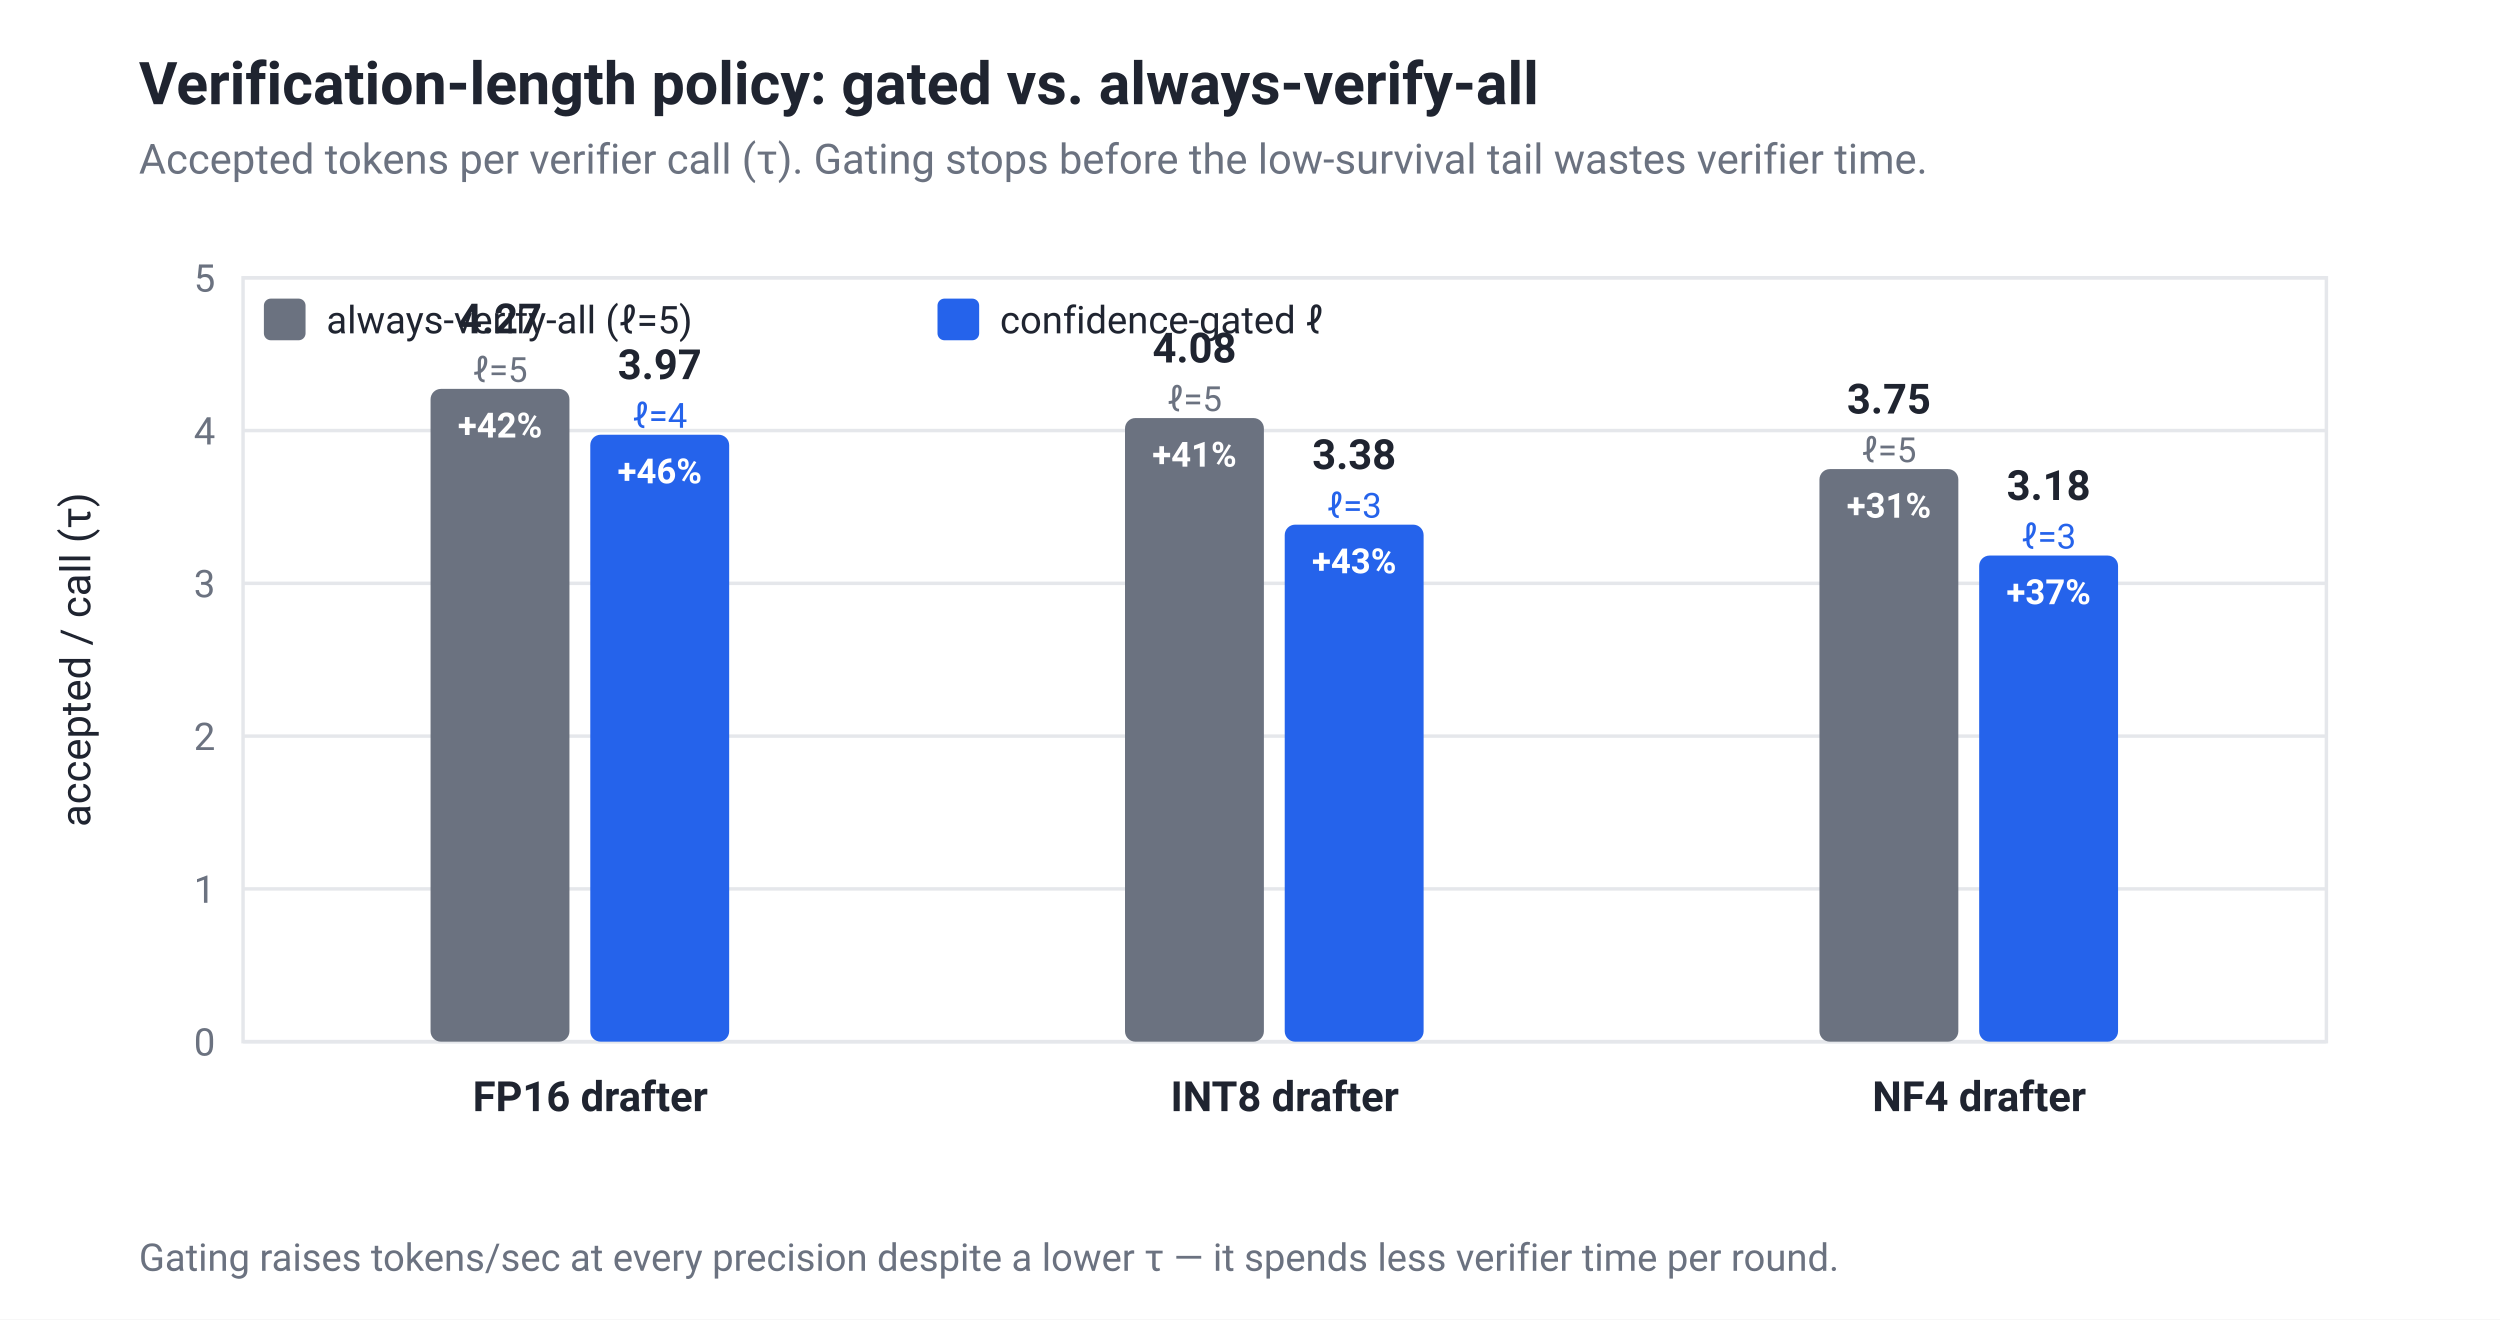
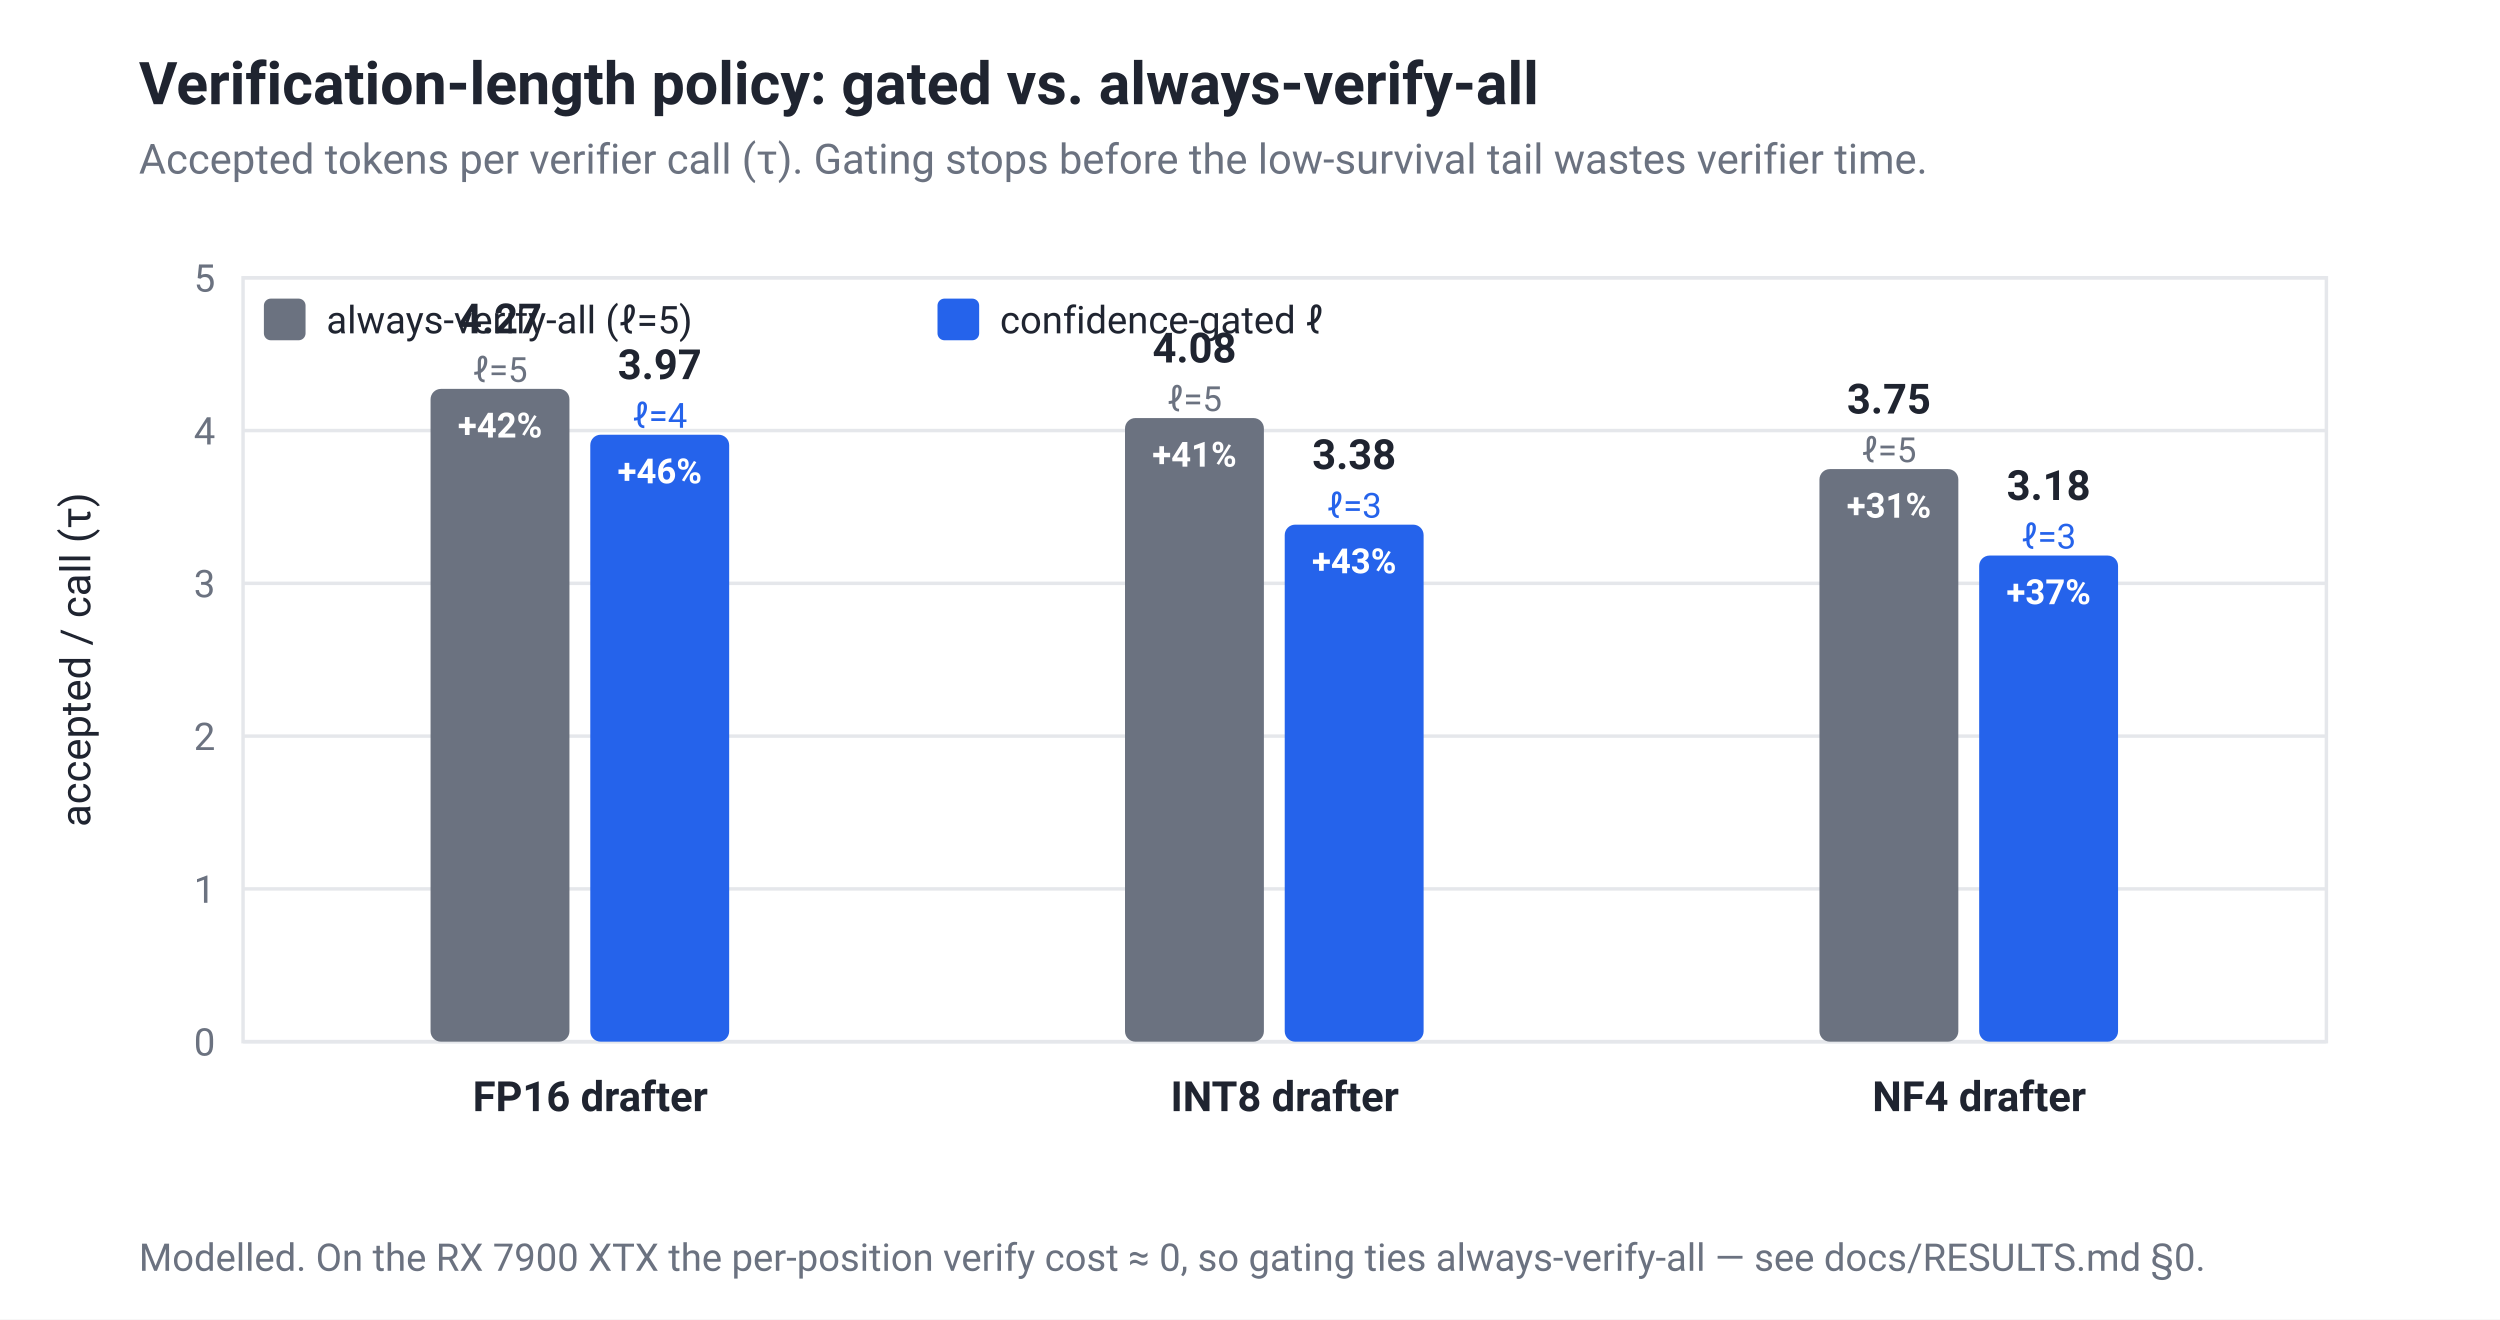
<svg xmlns="http://www.w3.org/2000/svg" viewBox="0 0 720 380" width="720" height="380" role="img" aria-label="Policy ablation">
  <rect width="720" height="380" fill="#ffffff" />
  <text x="40.0" y="30.0" font-size="17" fill="#1f2430" text-anchor="start" font-weight="700" font-family="-apple-system,Segoe UI,Roboto,Helvetica,Arial,sans-serif">Verification-length policy: gated vs. always-verify-all</text>
  <text x="40.0" y="50.0" font-size="12" fill="#6b7280" text-anchor="start" font-weight="normal" font-family="-apple-system,Segoe UI,Roboto,Helvetica,Arial,sans-serif">Accepted tokens per verifier call (τ). Gating stops before the low-survival tail wastes verifier time.</text>
  <rect x="70.0" y="80.0" width="600.0" height="220.0" rx="0" fill="#ffffff" fill-opacity="1.0" stroke="#e5e7eb" stroke-width="1" />
  <line x1="70.0" y1="300.0" x2="670.0" y2="300.0" stroke="#e5e7eb" stroke-width="1" />
  <text x="62.0" y="304.0" font-size="11" fill="#6b7280" text-anchor="end" font-weight="normal" font-family="-apple-system,Segoe UI,Roboto,Helvetica,Arial,sans-serif">0</text>
  <line x1="70.0" y1="256.0" x2="670.0" y2="256.0" stroke="#e5e7eb" stroke-width="1" />
  <text x="62.0" y="260.0" font-size="11" fill="#6b7280" text-anchor="end" font-weight="normal" font-family="-apple-system,Segoe UI,Roboto,Helvetica,Arial,sans-serif">1</text>
  <line x1="70.0" y1="212.0" x2="670.0" y2="212.0" stroke="#e5e7eb" stroke-width="1" />
  <text x="62.0" y="216.0" font-size="11" fill="#6b7280" text-anchor="end" font-weight="normal" font-family="-apple-system,Segoe UI,Roboto,Helvetica,Arial,sans-serif">2</text>
  <line x1="70.0" y1="168.0" x2="670.0" y2="168.0" stroke="#e5e7eb" stroke-width="1" />
  <text x="62.0" y="172.0" font-size="11" fill="#6b7280" text-anchor="end" font-weight="normal" font-family="-apple-system,Segoe UI,Roboto,Helvetica,Arial,sans-serif">3</text>
  <line x1="70.0" y1="124.0" x2="670.0" y2="124.0" stroke="#e5e7eb" stroke-width="1" />
  <text x="62.0" y="128.0" font-size="11" fill="#6b7280" text-anchor="end" font-weight="normal" font-family="-apple-system,Segoe UI,Roboto,Helvetica,Arial,sans-serif">4</text>
  <line x1="70.0" y1="80.0" x2="670.0" y2="80.0" stroke="#e5e7eb" stroke-width="1" />
  <text x="62.0" y="84.0" font-size="11" fill="#6b7280" text-anchor="end" font-weight="normal" font-family="-apple-system,Segoe UI,Roboto,Helvetica,Arial,sans-serif">5</text>
  <text x="26.0" y="190.0" font-size="12" fill="#1f2430" text-anchor="middle" font-weight="normal" font-family="-apple-system,Segoe UI,Roboto,Helvetica,Arial,sans-serif" transform="rotate(-90 26 190.0)">accepted / call (τ)</text>
  <rect x="124.0" y="112.0" width="40.0" height="188.0" rx="3" fill="#6b7280" fill-opacity="1.0" stroke="none" stroke-width="1.0" />
  <text x="144.0" y="96.0" font-size="12" fill="#1f2430" text-anchor="middle" font-weight="700" font-family="-apple-system,Segoe UI,Roboto,Helvetica,Arial,sans-serif">4.27</text>
  <text x="144.0" y="110.0" font-size="10" fill="#6b7280" text-anchor="middle" font-weight="normal" font-family="-apple-system,Segoe UI,Roboto,Helvetica,Arial,sans-serif">ℓ=5</text>
  <text x="144.0" y="126.0" font-size="10" fill="#ffffff" text-anchor="middle" font-weight="700" font-family="-apple-system,Segoe UI,Roboto,Helvetica,Arial,sans-serif">+42%</text>
  <rect x="170.0" y="125.2" width="40.0" height="174.8" rx="3" fill="#2563eb" fill-opacity="1.0" stroke="none" stroke-width="1.0" />
  <text x="190.0" y="109.2" font-size="12" fill="#1f2430" text-anchor="middle" font-weight="700" font-family="-apple-system,Segoe UI,Roboto,Helvetica,Arial,sans-serif">3.97</text>
  <text x="190.0" y="123.2" font-size="10" fill="#2563eb" text-anchor="middle" font-weight="normal" font-family="-apple-system,Segoe UI,Roboto,Helvetica,Arial,sans-serif">ℓ=4</text>
  <text x="190.0" y="139.2" font-size="10" fill="#ffffff" text-anchor="middle" font-weight="700" font-family="-apple-system,Segoe UI,Roboto,Helvetica,Arial,sans-serif">+46%</text>
  <text x="170.0" y="320.0" font-size="12" fill="#1f2430" text-anchor="middle" font-weight="600" font-family="-apple-system,Segoe UI,Roboto,Helvetica,Arial,sans-serif">FP16 drafter</text>
  <rect x="324.0" y="120.4" width="40.0" height="179.6" rx="3" fill="#6b7280" fill-opacity="1.0" stroke="none" stroke-width="1.0" />
  <text x="344.0" y="104.4" font-size="12" fill="#1f2430" text-anchor="middle" font-weight="700" font-family="-apple-system,Segoe UI,Roboto,Helvetica,Arial,sans-serif">4.08</text>
  <text x="344.0" y="118.4" font-size="10" fill="#6b7280" text-anchor="middle" font-weight="normal" font-family="-apple-system,Segoe UI,Roboto,Helvetica,Arial,sans-serif">ℓ=5</text>
  <text x="344.0" y="134.4" font-size="10" fill="#ffffff" text-anchor="middle" font-weight="700" font-family="-apple-system,Segoe UI,Roboto,Helvetica,Arial,sans-serif">+41%</text>
  <rect x="370.0" y="151.1" width="40.0" height="148.9" rx="3" fill="#2563eb" fill-opacity="1.0" stroke="none" stroke-width="1.0" />
  <text x="390.0" y="135.1" font-size="12" fill="#1f2430" text-anchor="middle" font-weight="700" font-family="-apple-system,Segoe UI,Roboto,Helvetica,Arial,sans-serif">3.38</text>
  <text x="390.0" y="149.1" font-size="10" fill="#2563eb" text-anchor="middle" font-weight="normal" font-family="-apple-system,Segoe UI,Roboto,Helvetica,Arial,sans-serif">ℓ=3</text>
  <text x="390.0" y="165.1" font-size="10" fill="#ffffff" text-anchor="middle" font-weight="700" font-family="-apple-system,Segoe UI,Roboto,Helvetica,Arial,sans-serif">+43%</text>
  <text x="370.0" y="320.0" font-size="12" fill="#1f2430" text-anchor="middle" font-weight="600" font-family="-apple-system,Segoe UI,Roboto,Helvetica,Arial,sans-serif">INT8 drafter</text>
  <rect x="524.0" y="135.1" width="40.0" height="164.9" rx="3" fill="#6b7280" fill-opacity="1.0" stroke="none" stroke-width="1.0" />
  <text x="544.0" y="119.1" font-size="12" fill="#1f2430" text-anchor="middle" font-weight="700" font-family="-apple-system,Segoe UI,Roboto,Helvetica,Arial,sans-serif">3.75</text>
  <text x="544.0" y="133.1" font-size="10" fill="#6b7280" text-anchor="middle" font-weight="normal" font-family="-apple-system,Segoe UI,Roboto,Helvetica,Arial,sans-serif">ℓ=5</text>
  <text x="544.0" y="149.1" font-size="10" fill="#ffffff" text-anchor="middle" font-weight="700" font-family="-apple-system,Segoe UI,Roboto,Helvetica,Arial,sans-serif">+31%</text>
  <rect x="570.0" y="160.0" width="40.0" height="140.0" rx="3" fill="#2563eb" fill-opacity="1.0" stroke="none" stroke-width="1.0" />
  <text x="590.0" y="144.0" font-size="12" fill="#1f2430" text-anchor="middle" font-weight="700" font-family="-apple-system,Segoe UI,Roboto,Helvetica,Arial,sans-serif">3.18</text>
  <text x="590.0" y="158.0" font-size="10" fill="#2563eb" text-anchor="middle" font-weight="normal" font-family="-apple-system,Segoe UI,Roboto,Helvetica,Arial,sans-serif">ℓ=3</text>
  <text x="590.0" y="174.0" font-size="10" fill="#ffffff" text-anchor="middle" font-weight="700" font-family="-apple-system,Segoe UI,Roboto,Helvetica,Arial,sans-serif">+37%</text>
  <text x="570.0" y="320.0" font-size="12" fill="#1f2430" text-anchor="middle" font-weight="600" font-family="-apple-system,Segoe UI,Roboto,Helvetica,Arial,sans-serif">NF4 drafter</text>
  <rect x="76.0" y="86.0" width="12.0" height="12.0" rx="2" fill="#6b7280" fill-opacity="1.0" stroke="none" stroke-width="1.0" />
  <text x="94.0" y="96.0" font-size="11" fill="#1f2430" text-anchor="start" font-weight="normal" font-family="-apple-system,Segoe UI,Roboto,Helvetica,Arial,sans-serif">always-verify-all (ℓ=5)</text>
  <rect x="270.0" y="86.0" width="12.0" height="12.0" rx="2" fill="#2563eb" fill-opacity="1.0" stroke="none" stroke-width="1.0" />
  <text x="288.0" y="96.0" font-size="11" fill="#1f2430" text-anchor="start" font-weight="normal" font-family="-apple-system,Segoe UI,Roboto,Helvetica,Arial,sans-serif">confidence-gated ℓ</text>
-   <text x="40.0" y="366.0" font-size="11" fill="#6b7280" text-anchor="start" font-weight="normal" font-family="-apple-system,Segoe UI,Roboto,Helvetica,Arial,sans-serif">Gating raises tokens/sec at every precision despite a lower τ — it spends less verifier time per round.</text>
+   <text x="40.0" y="366.0" font-size="11" fill="#6b7280" text-anchor="start" font-weight="normal" font-family="-apple-system,Segoe UI,Roboto,Helvetica,Arial,sans-serif">Modelled. On the RX 7900 XTX the per-position verify cost ≈ 0, so gating ties always-verify-all — see docs/RESULTS.md §0.</text>
</svg>
